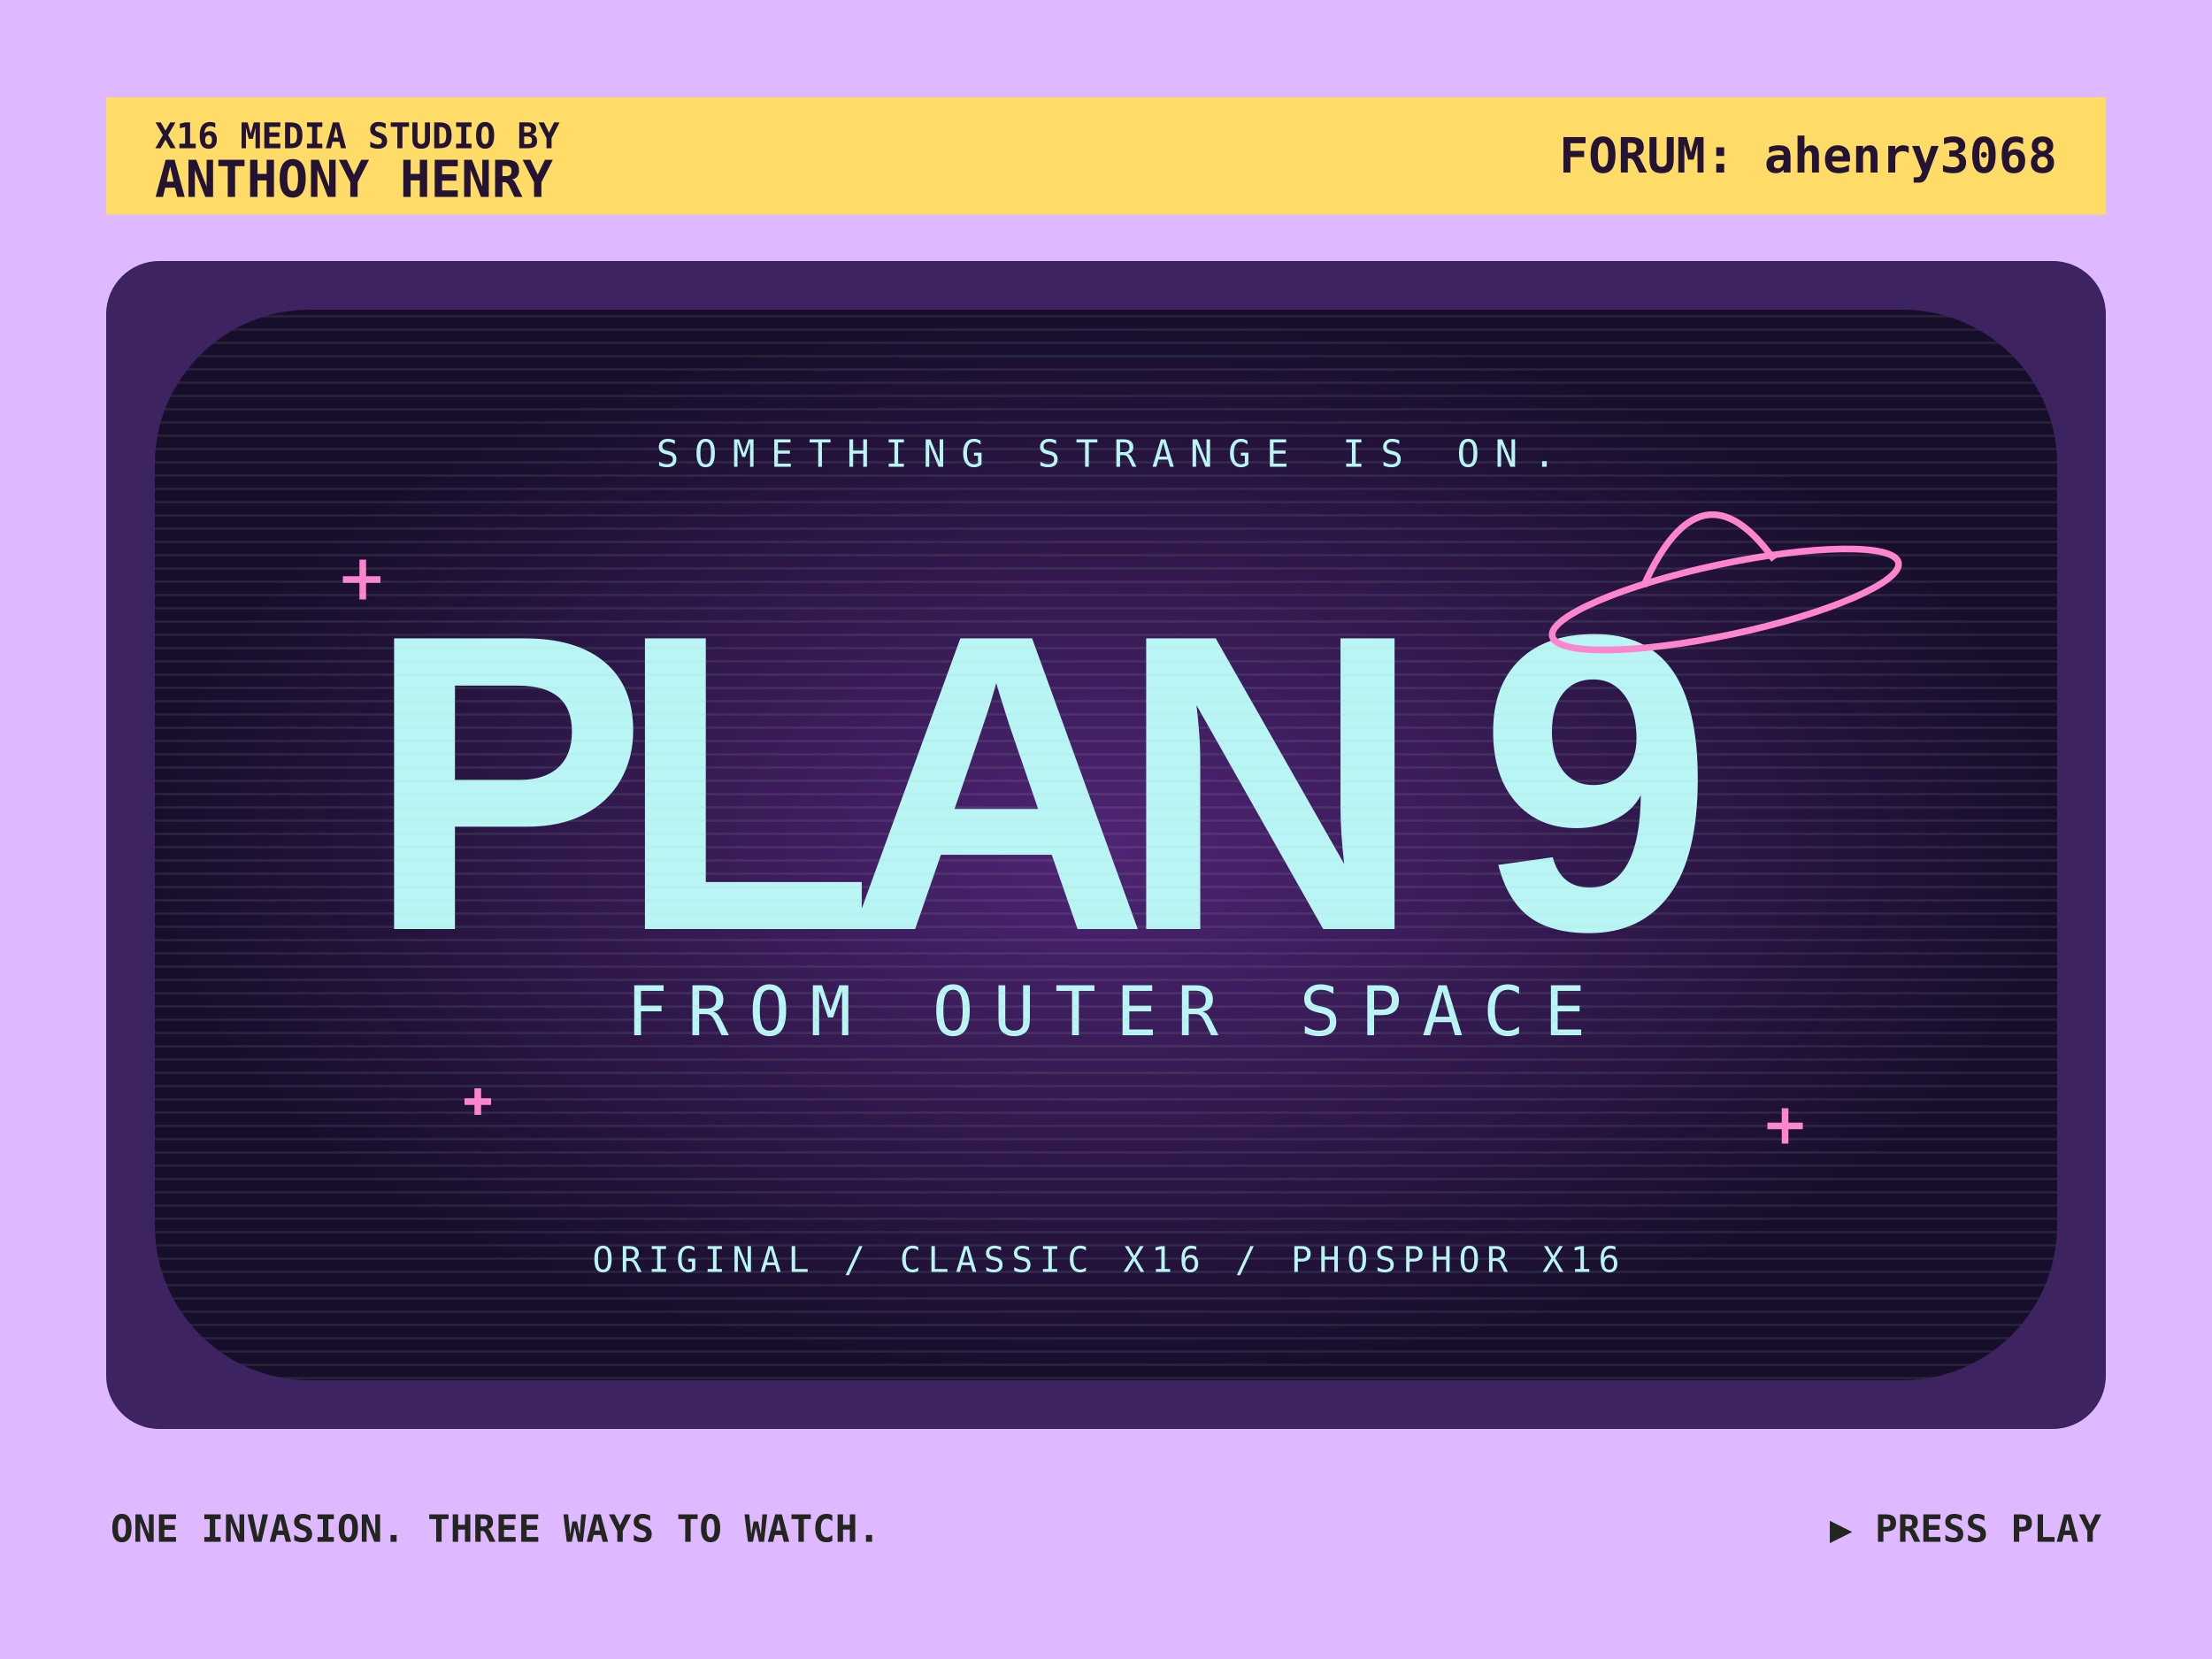
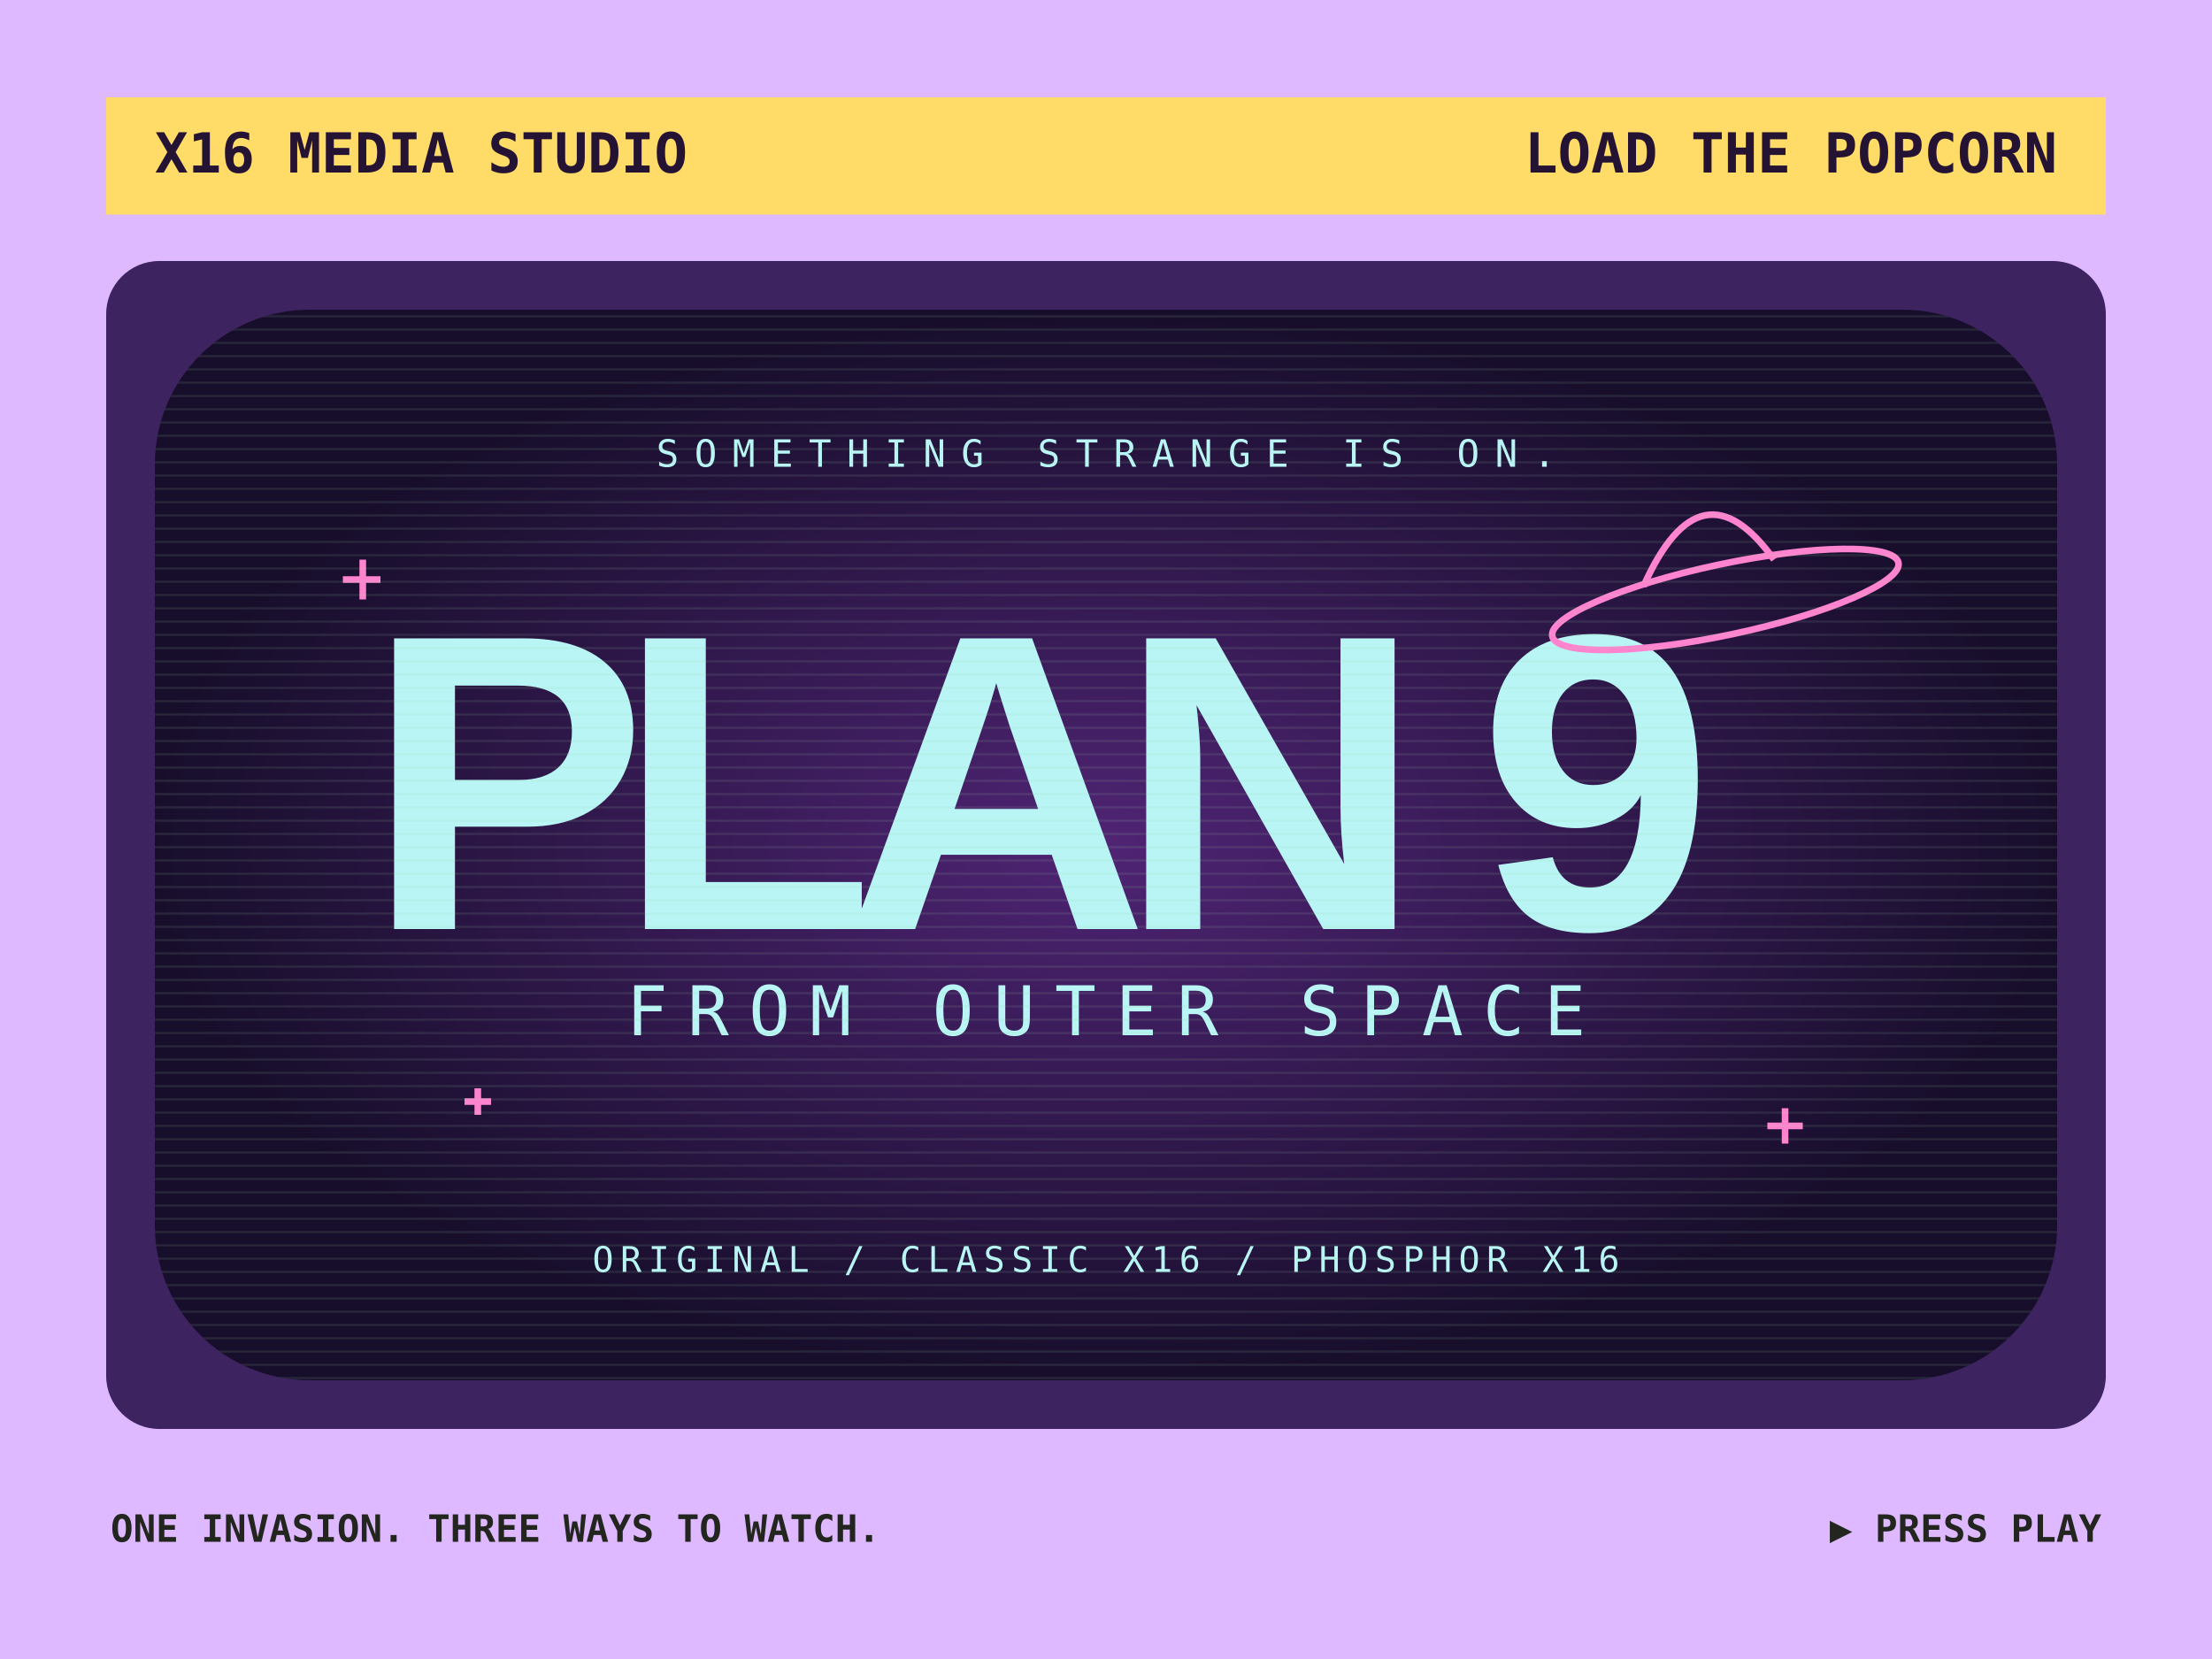
<svg xmlns="http://www.w3.org/2000/svg" viewBox="0 0 1000 750">
  <defs>
    <pattern id="scan" width="4" height="6" patternUnits="userSpaceOnUse">
      <path d="M0 5H4" stroke="#9fd5aa" stroke-opacity=".12" />
    </pattern>
    <radialGradient id="glow">
      <stop stop-color="#4f2474" />
      <stop offset="1" stop-color="#170e2b" />
    </radialGradient>
  </defs>
  <path fill="#dfb9ff" d="M0 0h1000v750H0z" />
  <path fill="#ffdb68" d="M48 44h904v53H48z" />
  <g fill="#241333" font-family="monospace" font-weight="bold">
-     <text x="70" y="67" font-size="16">X16 MEDIA STUDIO BY</text>
-     <text x="70" y="89" font-size="23">ANTHONY HENRY</text>
-     <text x="930" y="78" text-anchor="end" font-size="22">FORUM: ahenry3068</text>
+     <text x="70" y="78" font-size="25">X16 MEDIA STUDIO</text>
+     <text x="930" y="78" text-anchor="end" font-size="25">LOAD THE POPCORN</text>
  </g>
  <rect x="48" y="118" width="904" height="528" rx="24" fill="#3d2360" />
  <rect x="70" y="140" width="860" height="484" rx="70" fill="url(#glow)" />
  <g fill="#b8f5f4" font-family="monospace" text-anchor="middle">
    <text x="500" y="211" font-size="17" letter-spacing="7">SOMETHING STRANGE IS ON.</text>
    <text x="470" y="420" font-family="Arial Black,Arial,sans-serif" font-weight="900" font-size="191" letter-spacing="-14">PLAN 9</text>
    <text x="500" y="468" font-size="31" letter-spacing="9">FROM OUTER SPACE</text>
    <text x="500" y="575" font-size="16" letter-spacing="3">ORIGINAL / CLASSIC X16 / PHOSPHOR X16</text>
  </g>
  <g fill="none" stroke="#ff83ce" stroke-width="3">
    <ellipse cx="780" cy="271" rx="80" ry="16" transform="rotate(-12 780 271)" />
    <path d="M743 265q26-58 59-12" />
    <path d="m155 262 17 0m-8-9v18m635 238h16m-8-8v16m-597-19h12m-6-6v12" />
  </g>
  <rect x="70" y="140" width="860" height="484" rx="70" fill="url(#scan)" />
  <g fill="#22261f" font-family="monospace" font-weight="bold" font-size="17">
    <text x="50" y="697">ONE INVASION. THREE WAYS TO WATCH.</text>
    <text x="950" y="697" text-anchor="end">▶ PRESS PLAY</text>
  </g>
</svg>
